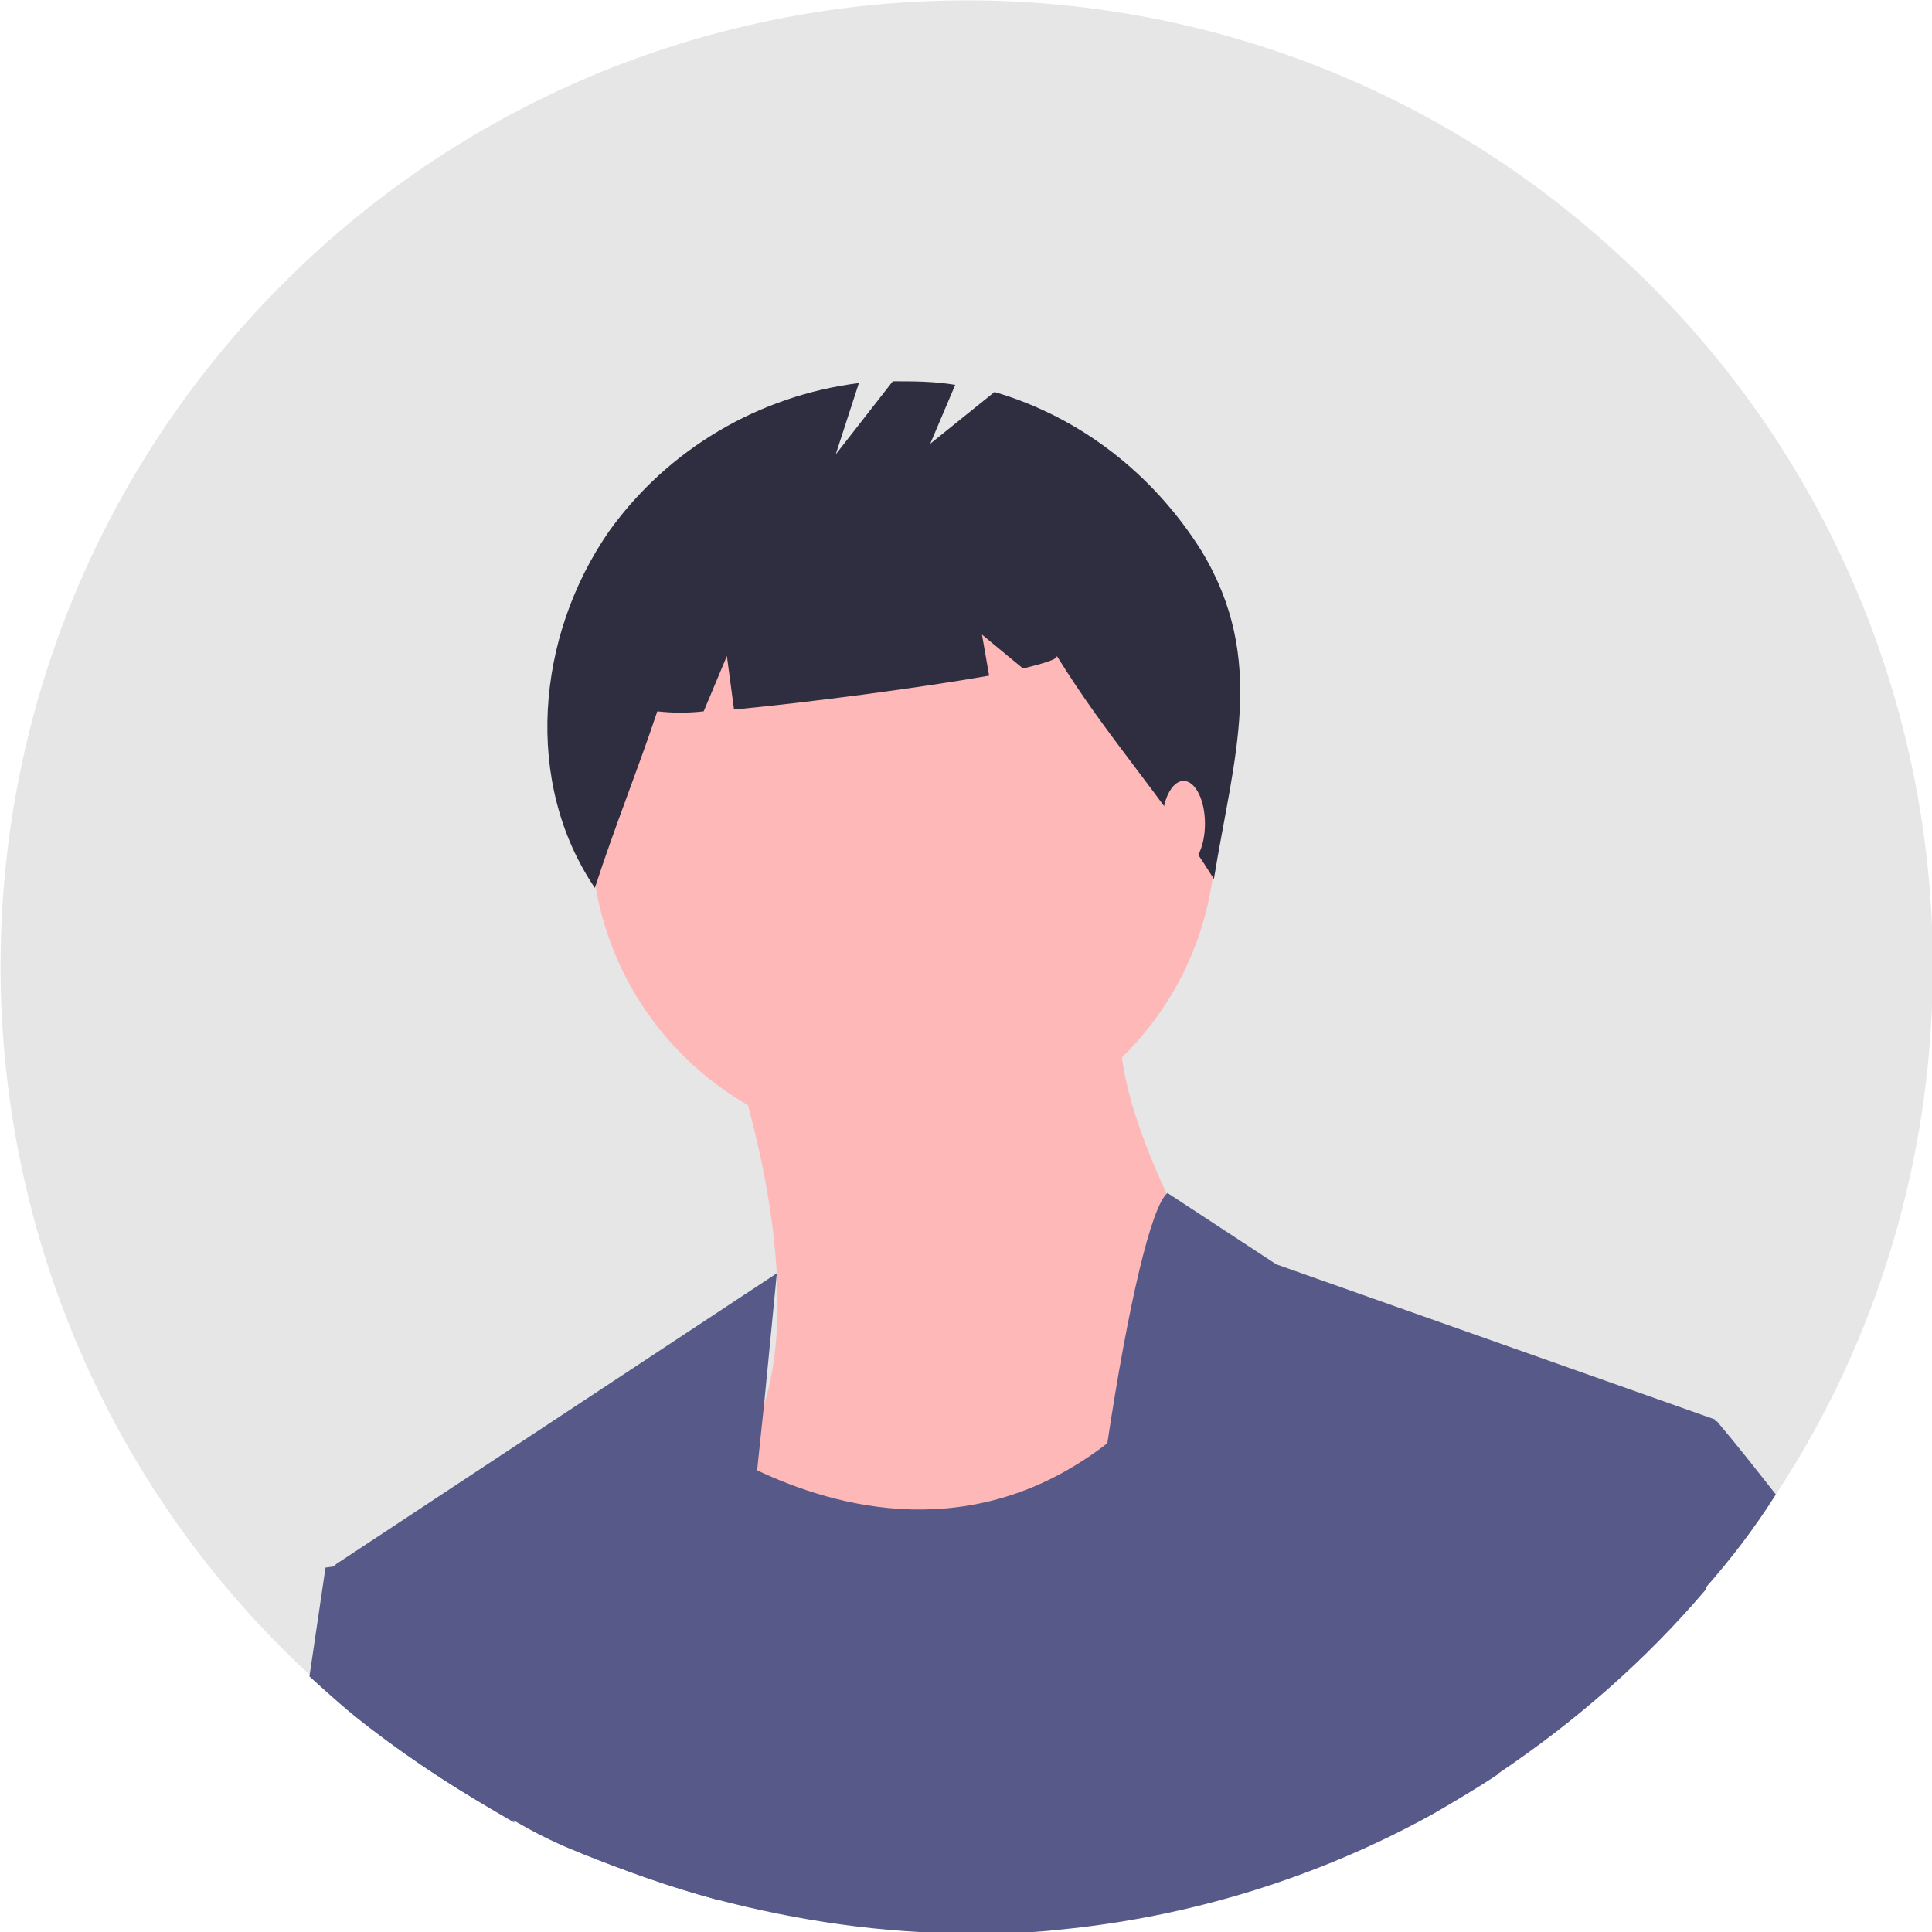
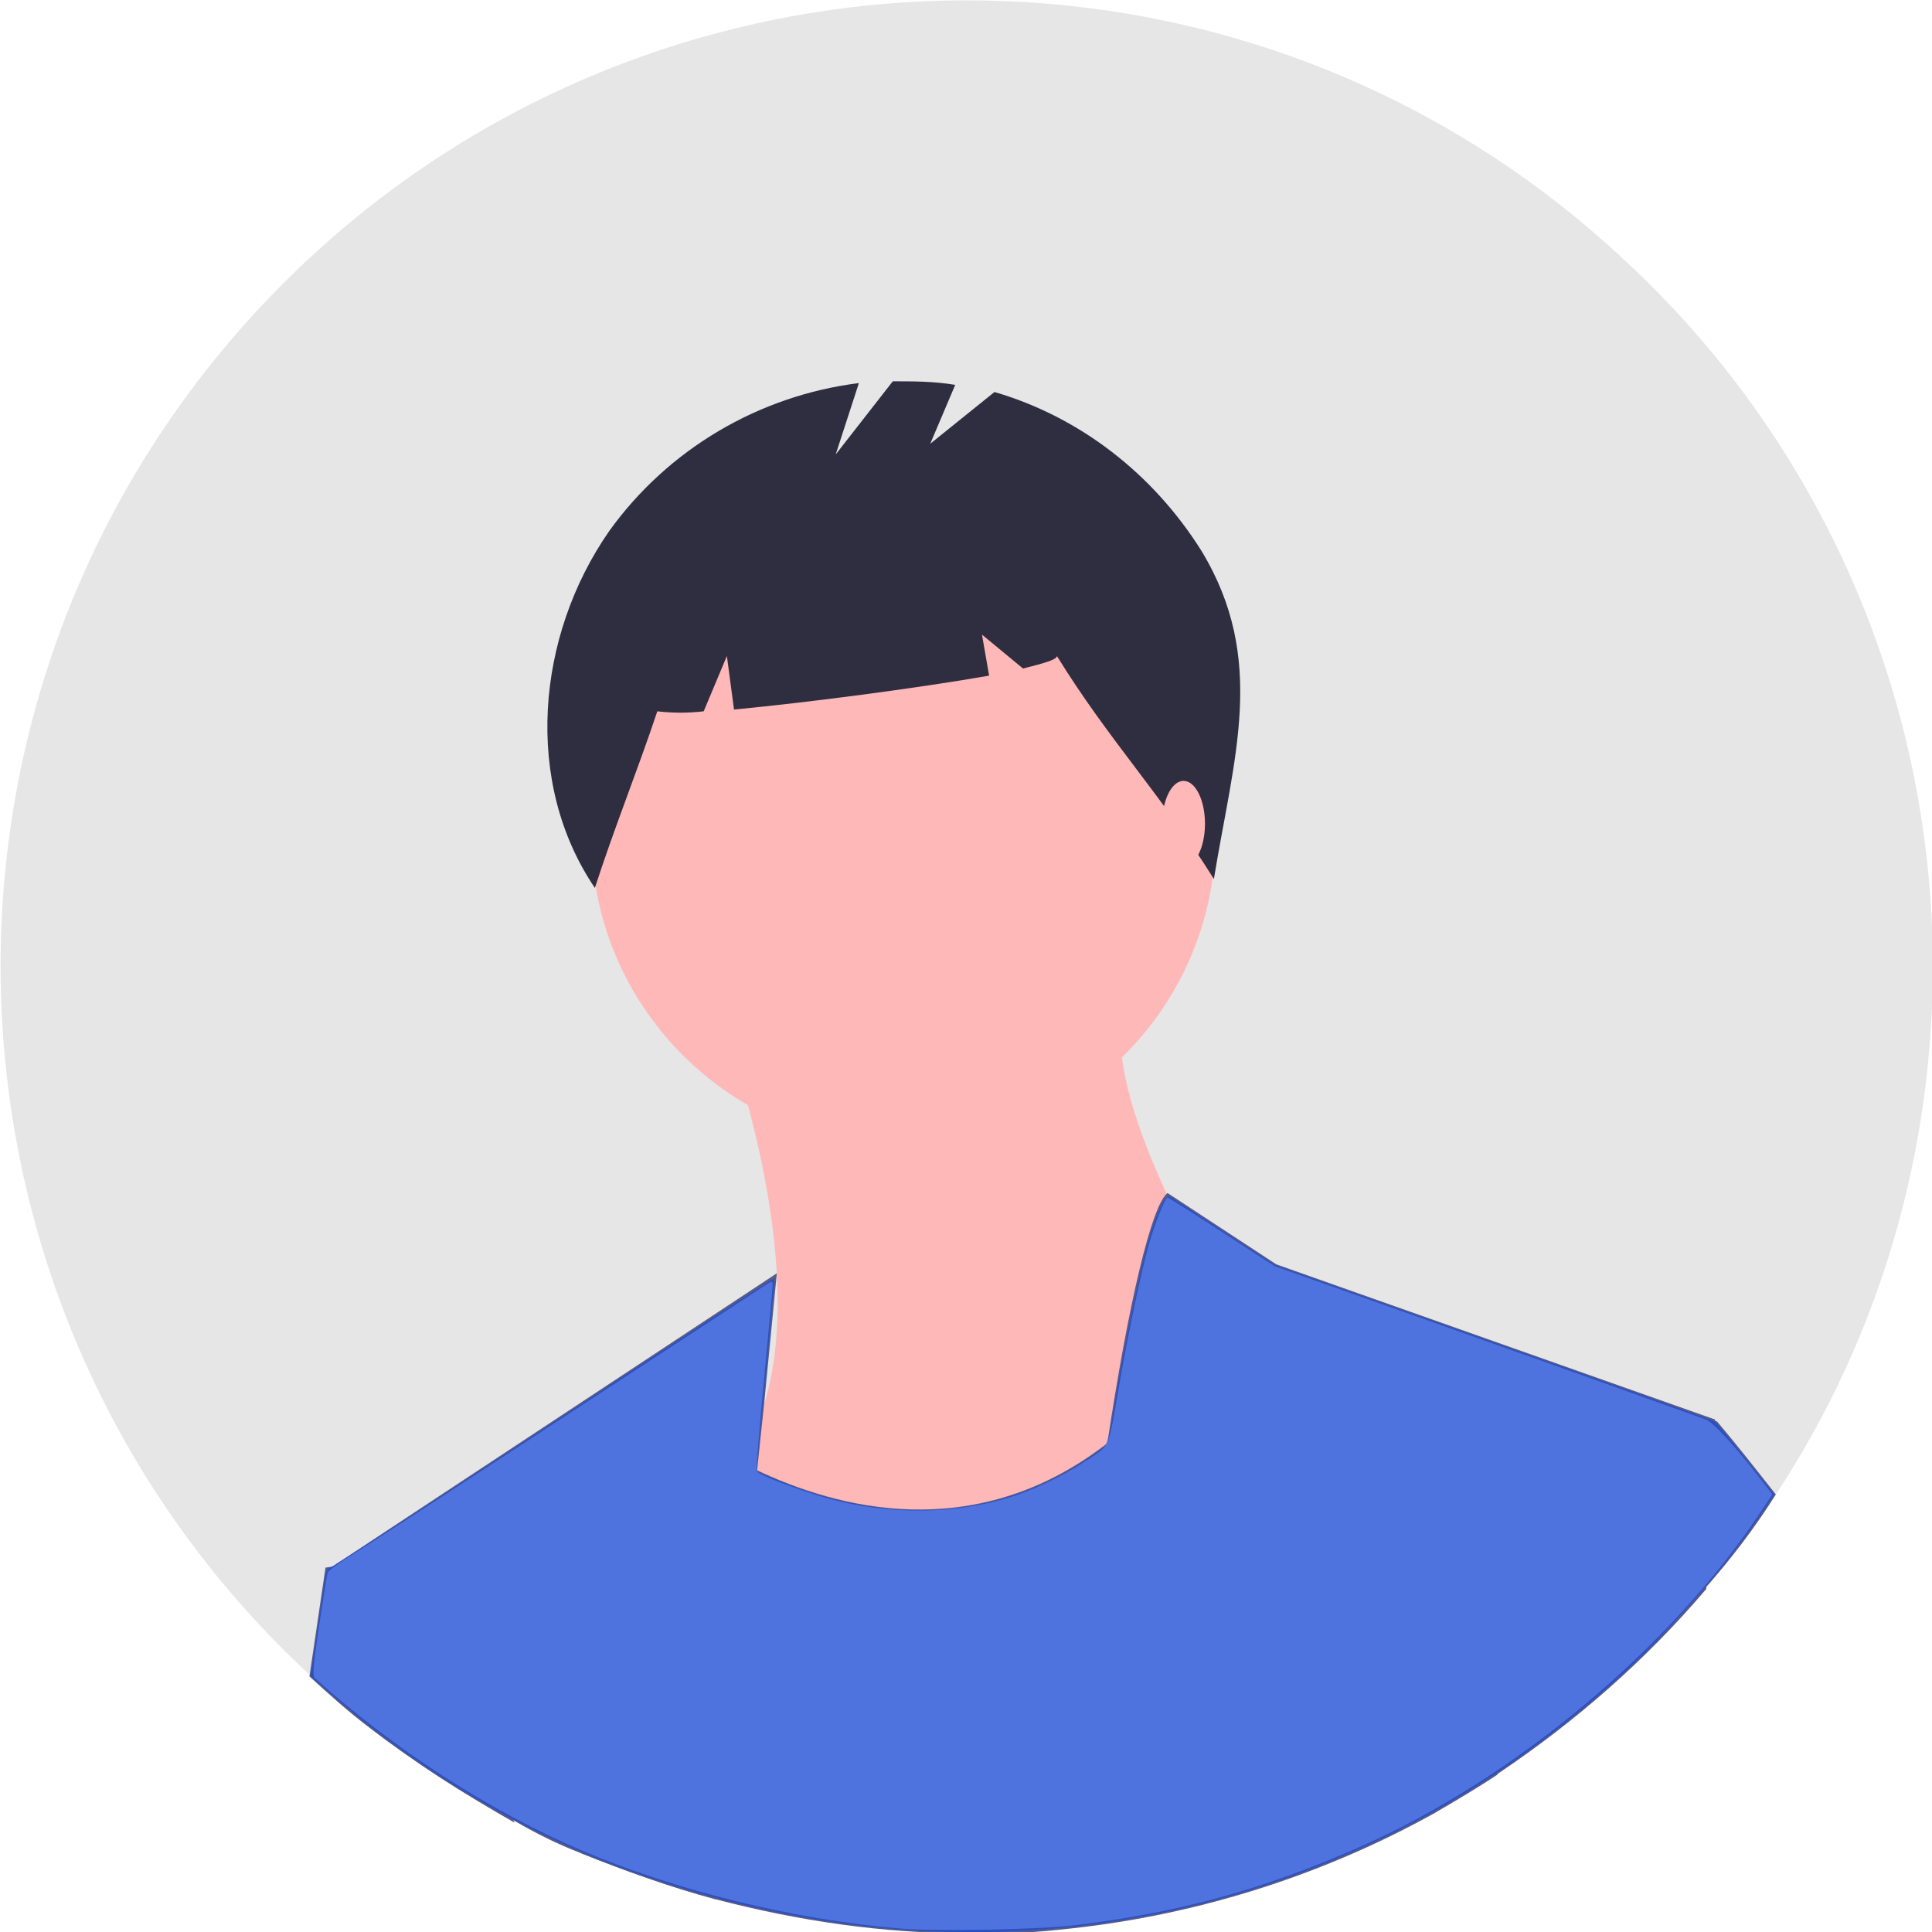
<svg xmlns="http://www.w3.org/2000/svg" version="1.1" id="Layer_1" x="0px" y="0px" viewBox="0 0 108.3 108.3" style="enable-background:new 0 0 108.3 108.3;" xml:space="preserve">
-   <style type="text/css">
+   <defs id="defs19" />
+   <style type="text/css" id="style2">
	.st0{fill:#E6E6E6;}
	.st1{fill:#FFB8B8;}
	.st2{fill:#575A89;}
	.st3{fill:#2F2E41;}
</style>
  <g id="Group_45" transform="translate(-191 -152.079)">
    <g id="Group_30" transform="translate(282.246 224.353)">
      <path id="Path_944" class="st0" d="M17.1-18.1c0,10.5-3,20.8-8.8,29.6c-1.2,1.9-2.5,3.6-4,5.3c-3.4,4-7.3,7.4-11.6,10.3    c-1.2,0.8-2.4,1.5-3.6,2.2c-6.5,3.6-13.7,5.8-21,6.5c-1.7,0.2-3.4,0.2-5.1,0.2c-4.7,0-9.4-0.6-14-1.8c-2.6-0.7-5.1-1.6-7.6-2.6    c-1.3-0.5-2.5-1.1-3.7-1.8c-2.9-1.5-5.6-3.3-8.2-5.3c-1.2-0.9-2.3-1.9-3.4-2.9C-95.8,1.3-97.1-33-76.8-54.9s54.6-23.3,76.5-2.9    C10.8-47.6,17.1-33.2,17.1-18.1L17.1-18.1z" />
      <path id="Path_945" class="st1" d="M-50.2-13.2c0,0,4.9,13.7,1.1,21.4s6,16.4,6,16.4s25.8-13.1,22.5-19.7s-8.8-15.3-7.7-20.8    L-50.2-13.2z" />
      <ellipse id="Ellipse_185" class="st1" cx="-40.6" cy="-25.5" rx="17.5" ry="17.5" />
      <path id="Path_946" class="st2" d="M-51.1,34.2c-2.6-0.7-5.1-1.6-7.6-2.6l0.5-13.3l4.9-11c1.1,0.9,2.3,1.6,3.5,2.3    c0.3,0.2,0.6,0.3,0.9,0.5c4.6,2.2,12.2,4.2,19.5-1.3c2.7-2.1,5-4.7,6.7-7.6L-8.8,9l0.7,8.4l0.8,9.8c-1.2,0.8-2.4,1.5-3.6,2.2    c-6.5,3.6-13.7,5.8-21,6.5c-1.7,0.2-3.4,0.2-5.1,0.2C-41.8,36.1-46.5,35.4-51.1,34.2z" />
      <path id="Path_947" class="st2" d="M-47.7-0.9L-47.7-0.9l-0.7,7.2l-0.4,3.8l-0.5,5.6l-1.8,18.5c-2.6-0.7-5.1-1.6-7.6-2.6    c-1.3-0.5-2.5-1.1-3.7-1.8c-2.9-1.5-5.6-3.3-8.2-5.3l-1.9-9l0.1-0.1L-47.7-0.9z" />
      <path id="Path_948" class="st2" d="M-10.9,29.3c-6.5,3.6-13.7,5.8-21,6.5c0.4-6.7,1-13.1,1.6-18.8c0.3-2.9,0.7-5.7,1.1-8.2    c1.2-8,2.5-13.5,3.4-14.2l6.1,4L4.9,7.3l-0.5,9.5c-3.4,4-7.3,7.4-11.6,10.3C-8.5,27.9-9.7,28.7-10.9,29.3z" />
      <path id="Path_949" class="st2" d="M-70.5,24.6c-1.2-0.9-2.3-1.9-3.4-2.9l0.9-6.1l0.7-0.1l3.1-0.4l6.8,14.8    C-65.2,28.3-67.9,26.6-70.5,24.6L-70.5,24.6z" />
      <path id="Path_950" class="st2" d="M8.3,11.5c-1.2,1.9-2.5,3.6-4,5.3c-3.4,4-7.3,7.4-11.6,10.3c-1.2,0.8-2.4,1.5-3.6,2.2l-0.6-2.8    l3.5-9.1l4.2-11.1l8.8,1.1C6.1,8.7,7.2,10.1,8.3,11.5z" />
      <path id="Path_951" class="st3" d="M-23.9-41.4c-2.7-4.3-6.8-7.5-11.6-8.9l-3.6,2.9l1.4-3.3c-1.2-0.2-2.3-0.2-3.5-0.2l-3.2,4.1    l1.3-4c-5.6,0.7-10.7,3.7-14,8.3c-4.1,5.9-4.8,14.1-0.8,20c1.1-3.4,2.4-6.6,3.5-9.9c0.9,0.1,1.7,0.1,2.6,0l1.3-3.1l0.4,3    c4.2-0.4,10.3-1.2,14.3-1.9l-0.4-2.3l2.3,1.9c1.2-0.3,1.9-0.5,1.9-0.7c2.9,4.7,5.8,7.7,8.8,12.5C-22.1-29.8-20.2-35.3-23.9-41.4z" />
      <ellipse id="Ellipse_186" class="st1" cx="-24.9" cy="-26.1" rx="1.2" ry="2.4" />
    </g>
  </g>
+   <path style="fill:#2850c3;stroke-width:3.78;paint-order:markers stroke fill;fill-opacity:1" d="m 51.689,108.233 c -7.209,-0.372 -15.061,-2.384 -21.421,-5.488 -4.117,-2.009 -8.337,-4.818 -11.714,-7.795 l -1.137,-1.002 0.365,-2.47 c 0.2,-1.358 0.401,-2.724 0.447,-3.035 0.051,-0.355 0.151,-0.565 0.267,-0.565 0.102,0 5.729,-3.659 12.504,-8.132 6.776,-4.473 12.349,-8.102 12.386,-8.066 0.037,0.037 -0.175,2.479 -0.47,5.428 -0.295,2.949 -0.522,5.374 -0.505,5.389 0.017,0.015 0.72,0.301 1.562,0.636 6,2.388 11.911,1.961 16.769,-1.211 0.546,-0.357 1.088,-0.743 1.203,-0.859 0.135,-0.135 0.316,-0.889 0.507,-2.12 0.427,-2.742 1.401,-7.524 1.874,-9.202 0.471,-1.671 0.998,-2.807 1.238,-2.671 0.089,0.05 1.449,0.935 3.022,1.965 l 2.861,1.873 12.24,4.331 c 6.732,2.382 12.316,4.378 12.408,4.435 0.092,0.057 0.885,1.002 1.761,2.099 l 1.593,1.994 -0.789,1.174 c -1.914,2.847 -5.042,6.454 -7.71,8.892 -4.092,3.739 -8.413,6.725 -12.971,8.962 -8.278,4.063 -17.19,5.906 -26.29,5.436 z" id="path848" />
+   <path style="fill:#4e73df;fill-opacity:1;stroke-width:3.78;paint-order:markers stroke fill" d="M 50.425,108.101 C 44.489,107.611 37.856,105.977 32.53,103.695 27.396,101.495 22.015,98.013 17.652,94.069 c -0.145,-0.131 -0.104,-0.643 0.236,-2.939 0.227,-1.529 0.443,-2.869 0.481,-2.979 0.038,-0.11 0.637,-0.548 1.332,-0.974 0.695,-0.426 6.065,-3.92 11.935,-7.764 5.87,-3.844 10.897,-7.134 11.171,-7.31 0.497,-0.319 0.499,-0.32 0.499,-0.037 0,0.156 -0.215,2.524 -0.477,5.264 -0.263,2.739 -0.449,5.052 -0.415,5.14 0.074,0.189 2.208,1.009 3.85,1.48 3.548,1.017 7.481,0.962 10.745,-0.15 1.288,-0.439 2.875,-1.236 4.085,-2.053 1.12,-0.755 1.029,-0.531 1.634,-4.04 0.511,-2.96 1.236,-6.406 1.674,-7.954 0.338,-1.194 0.911,-2.623 1.052,-2.623 0.043,0 1.409,0.864 3.034,1.921 l 2.955,1.921 8.249,2.921 c 4.537,1.606 9.865,3.501 11.841,4.211 1.976,0.71 3.802,1.365 4.058,1.456 0.446,0.158 1.611,1.427 3.219,3.506 l 0.542,0.701 -0.638,0.962 c -5.1,7.691 -13.827,14.98 -22.548,18.83 -5.334,2.355 -10.056,3.65 -15.899,4.36 -2.057,0.25 -7.759,0.357 -9.845,0.184 z" id="path852" />
</svg>
